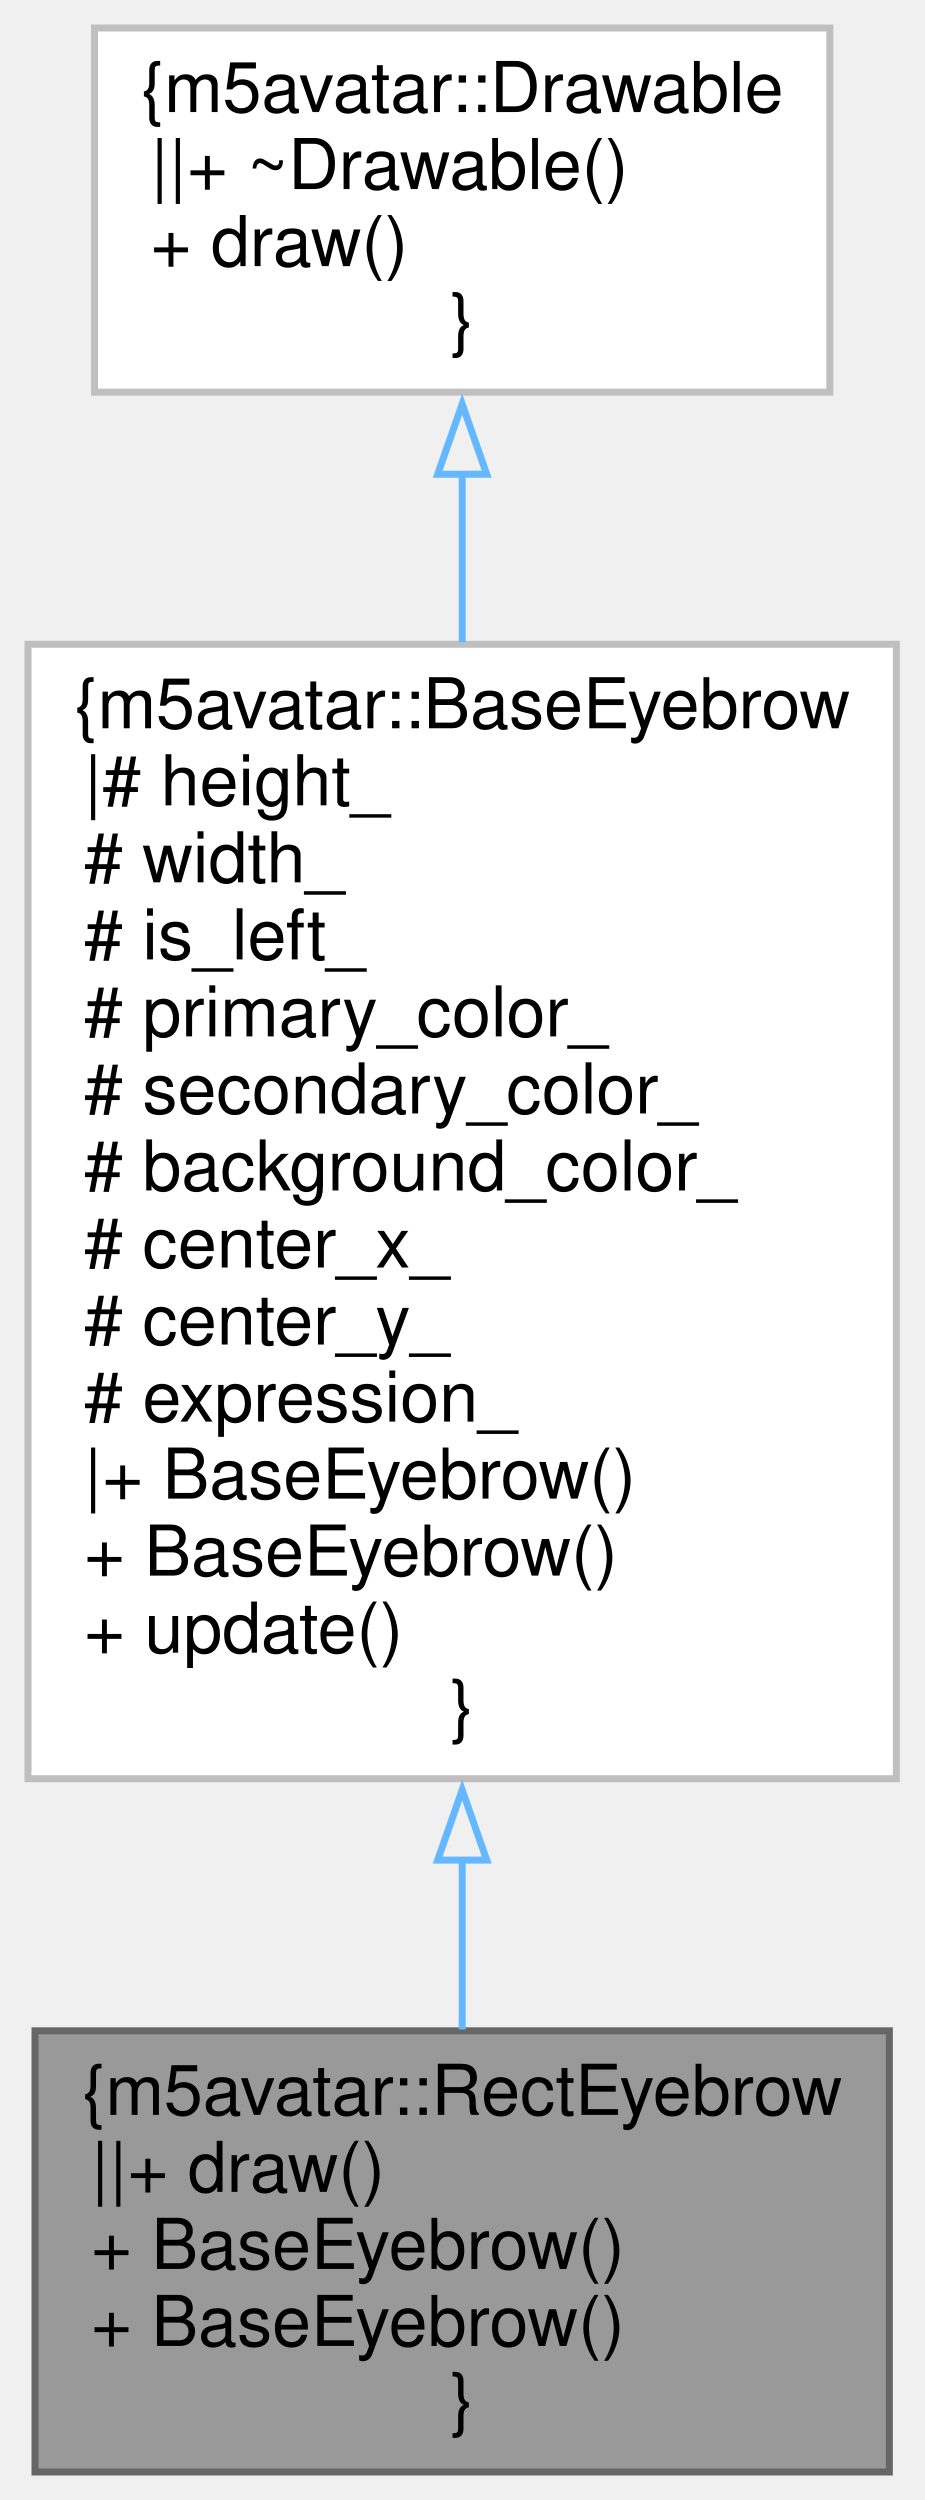
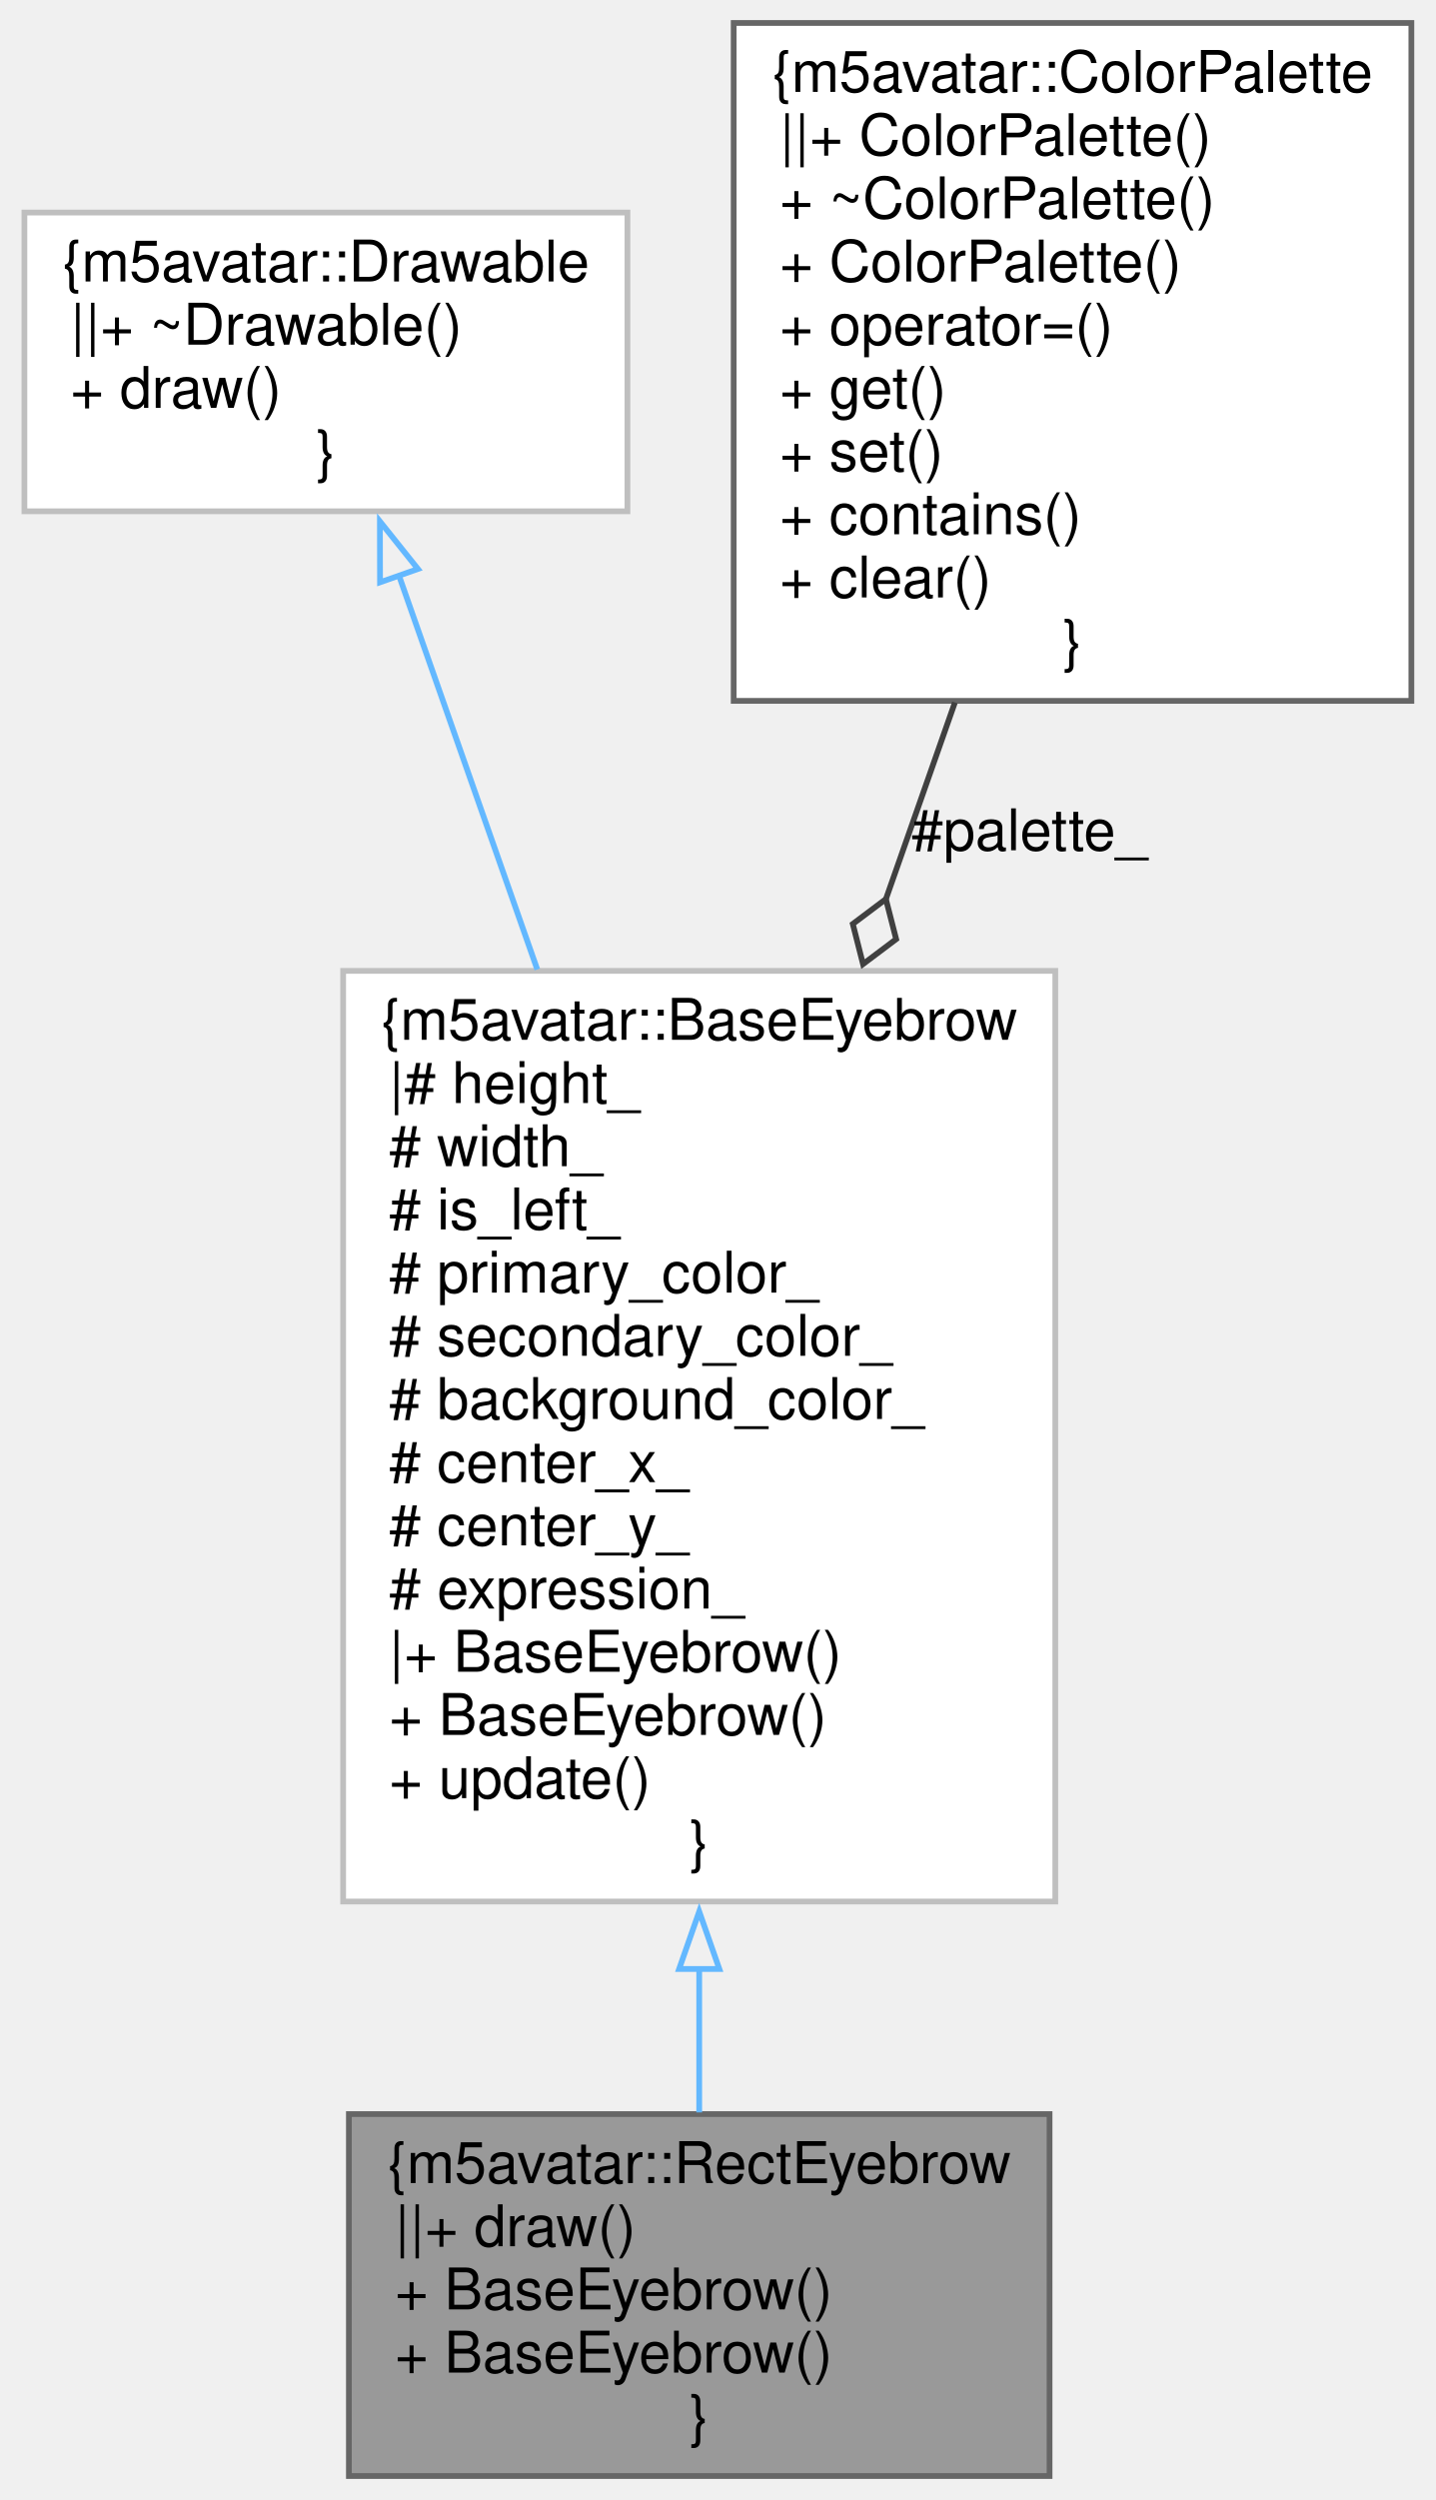
- <svg xmlns="http://www.w3.org/2000/svg" xmlns:xlink="http://www.w3.org/1999/xlink" width="132pt" height="357pt" viewBox="0.00 0.00 132.00 357.00">
-   <g id="graph0" class="graph" transform="scale(1 1) rotate(0) translate(4 353)">
+ <svg xmlns="http://www.w3.org/2000/svg" xmlns:xlink="http://www.w3.org/1999/xlink" width="250pt" height="435pt" viewBox="0.00 0.00 249.50 435.00">
+   <g id="graph0" class="graph" transform="scale(1 1) rotate(0) translate(4 431)">
    <g id="node1" class="node">
      <g id="a_node1">
        <a xlink:title=" ">
-           <polygon fill="#999999" stroke="#666666" points="123,-63 1,-63 1,0 123,0 123,-63" />
-           <text text-anchor="middle" x="62" y="-51" font-family="Helvetica,sans-Serif" font-size="10.00">{m5avatar::RectEyebrow</text>
-           <text text-anchor="start" x="9" y="-40" font-family="Helvetica,sans-Serif" font-size="10.00">||+ draw()</text>
-           <text text-anchor="start" x="9" y="-29" font-family="Helvetica,sans-Serif" font-size="10.00">+ BaseEyebrow()</text>
-           <text text-anchor="start" x="9" y="-18" font-family="Helvetica,sans-Serif" font-size="10.00">+ BaseEyebrow()</text>
-           <text text-anchor="middle" x="62" y="-7" font-family="Helvetica,sans-Serif" font-size="10.00">}</text>
+           <polygon fill="#999999" stroke="#666666" points="178.5,-63 56.5,-63 56.5,0 178.5,0 178.5,-63" />
+           <text text-anchor="middle" x="117.5" y="-51" font-family="Helvetica,sans-Serif" font-size="10.00">{m5avatar::RectEyebrow</text>
+           <text text-anchor="start" x="64.5" y="-40" font-family="Helvetica,sans-Serif" font-size="10.00">||+ draw()</text>
+           <text text-anchor="start" x="64.5" y="-29" font-family="Helvetica,sans-Serif" font-size="10.00">+ BaseEyebrow()</text>
+           <text text-anchor="start" x="64.5" y="-18" font-family="Helvetica,sans-Serif" font-size="10.00">+ BaseEyebrow()</text>
+           <text text-anchor="middle" x="117.5" y="-7" font-family="Helvetica,sans-Serif" font-size="10.00">}</text>
        </a>
      </g>
    </g>
    <g id="node2" class="node">
      <g id="a_node2">
        <a xlink:href="classm5avatar_1_1_base_eyebrow.html" target="_top" xlink:title=" ">
-           <polygon fill="white" stroke="#bfbfbf" points="124,-261 0,-261 0,-99 124,-99 124,-261" />
-           <text text-anchor="middle" x="62" y="-249" font-family="Helvetica,sans-Serif" font-size="10.00">{m5avatar::BaseEyebrow</text>
-           <text text-anchor="start" x="8" y="-238" font-family="Helvetica,sans-Serif" font-size="10.00">|# height_</text>
-           <text text-anchor="start" x="8" y="-227" font-family="Helvetica,sans-Serif" font-size="10.00"># width_</text>
-           <text text-anchor="start" x="8" y="-216" font-family="Helvetica,sans-Serif" font-size="10.00"># is_left_</text>
-           <text text-anchor="start" x="8" y="-205" font-family="Helvetica,sans-Serif" font-size="10.00"># primary_color_</text>
-           <text text-anchor="start" x="8" y="-194" font-family="Helvetica,sans-Serif" font-size="10.00"># secondary_color_</text>
-           <text text-anchor="start" x="8" y="-183" font-family="Helvetica,sans-Serif" font-size="10.00"># background_color_</text>
-           <text text-anchor="start" x="8" y="-172" font-family="Helvetica,sans-Serif" font-size="10.00"># center_x_</text>
-           <text text-anchor="start" x="8" y="-161" font-family="Helvetica,sans-Serif" font-size="10.00"># center_y_</text>
-           <text text-anchor="start" x="8" y="-150" font-family="Helvetica,sans-Serif" font-size="10.00"># expression_</text>
-           <text text-anchor="start" x="8" y="-139" font-family="Helvetica,sans-Serif" font-size="10.00">|+ BaseEyebrow()</text>
-           <text text-anchor="start" x="8" y="-128" font-family="Helvetica,sans-Serif" font-size="10.00">+ BaseEyebrow()</text>
-           <text text-anchor="start" x="8" y="-117" font-family="Helvetica,sans-Serif" font-size="10.00">+ update()</text>
-           <text text-anchor="middle" x="62" y="-106" font-family="Helvetica,sans-Serif" font-size="10.00">}</text>
+           <polygon fill="white" stroke="#bfbfbf" points="179.5,-262 55.5,-262 55.5,-100 179.5,-100 179.5,-262" />
+           <text text-anchor="middle" x="117.5" y="-250" font-family="Helvetica,sans-Serif" font-size="10.00">{m5avatar::BaseEyebrow</text>
+           <text text-anchor="start" x="63.5" y="-239" font-family="Helvetica,sans-Serif" font-size="10.00">|# height_</text>
+           <text text-anchor="start" x="63.5" y="-228" font-family="Helvetica,sans-Serif" font-size="10.00"># width_</text>
+           <text text-anchor="start" x="63.5" y="-217" font-family="Helvetica,sans-Serif" font-size="10.00"># is_left_</text>
+           <text text-anchor="start" x="63.5" y="-206" font-family="Helvetica,sans-Serif" font-size="10.00"># primary_color_</text>
+           <text text-anchor="start" x="63.5" y="-195" font-family="Helvetica,sans-Serif" font-size="10.00"># secondary_color_</text>
+           <text text-anchor="start" x="63.5" y="-184" font-family="Helvetica,sans-Serif" font-size="10.00"># background_color_</text>
+           <text text-anchor="start" x="63.5" y="-173" font-family="Helvetica,sans-Serif" font-size="10.00"># center_x_</text>
+           <text text-anchor="start" x="63.5" y="-162" font-family="Helvetica,sans-Serif" font-size="10.00"># center_y_</text>
+           <text text-anchor="start" x="63.5" y="-151" font-family="Helvetica,sans-Serif" font-size="10.00"># expression_</text>
+           <text text-anchor="start" x="63.5" y="-140" font-family="Helvetica,sans-Serif" font-size="10.00">|+ BaseEyebrow()</text>
+           <text text-anchor="start" x="63.5" y="-129" font-family="Helvetica,sans-Serif" font-size="10.00">+ BaseEyebrow()</text>
+           <text text-anchor="start" x="63.5" y="-118" font-family="Helvetica,sans-Serif" font-size="10.00">+ update()</text>
+           <text text-anchor="middle" x="117.5" y="-107" font-family="Helvetica,sans-Serif" font-size="10.00">}</text>
        </a>
      </g>
    </g>
    <g id="edge1" class="edge">
-       <path fill="none" stroke="#63b8ff" d="M62,-87.41C62,-78.8 62,-70.56 62,-63.19" />
-       <polygon fill="none" stroke="#63b8ff" points="58.5,-87.38 62,-97.38 65.5,-87.38 58.5,-87.38" />
+       <path fill="none" stroke="#63b8ff" d="M117.5,-88.33C117.5,-79.43 117.5,-70.89 117.5,-63.29" />
+       <polygon fill="none" stroke="#63b8ff" points="114,-88.26 117.5,-98.26 121,-88.26 114,-88.26" />
    </g>
    <g id="node3" class="node">
      <g id="a_node3">
        <a xlink:href="classm5avatar_1_1_drawable.html" target="_top" xlink:title=" ">
-           <polygon fill="white" stroke="#bfbfbf" points="114.5,-349 9.5,-349 9.5,-297 114.5,-297 114.5,-349" />
-           <text text-anchor="middle" x="62" y="-337" font-family="Helvetica,sans-Serif" font-size="10.00">{m5avatar::Drawable</text>
-           <text text-anchor="start" x="17.5" y="-326" font-family="Helvetica,sans-Serif" font-size="10.00">||+ ~Drawable()</text>
-           <text text-anchor="start" x="17.5" y="-315" font-family="Helvetica,sans-Serif" font-size="10.00">+ draw()</text>
-           <text text-anchor="middle" x="62" y="-304" font-family="Helvetica,sans-Serif" font-size="10.00">}</text>
+           <polygon fill="white" stroke="#bfbfbf" points="105,-394 0,-394 0,-342 105,-342 105,-394" />
+           <text text-anchor="middle" x="52.5" y="-382" font-family="Helvetica,sans-Serif" font-size="10.00">{m5avatar::Drawable</text>
+           <text text-anchor="start" x="8" y="-371" font-family="Helvetica,sans-Serif" font-size="10.00">||+ ~Drawable()</text>
+           <text text-anchor="start" x="8" y="-360" font-family="Helvetica,sans-Serif" font-size="10.00">+ draw()</text>
+           <text text-anchor="middle" x="52.5" y="-349" font-family="Helvetica,sans-Serif" font-size="10.00">}</text>
        </a>
      </g>
    </g>
    <g id="edge2" class="edge">
-       <path fill="none" stroke="#63b8ff" d="M62,-285.55C62,-277.98 62,-269.73 62,-261.29" />
-       <polygon fill="none" stroke="#63b8ff" points="58.5,-285.28 62,-295.28 65.5,-285.28 58.5,-285.28" />
+       <path fill="none" stroke="#63b8ff" d="M65.22,-330.81C72.1,-311.21 80.9,-286.18 89.3,-262.25" />
+       <polygon fill="none" stroke="#63b8ff" points="61.92,-329.64 61.9,-340.24 68.52,-331.96 61.92,-329.64" />
+     </g>
+     <g id="node4" class="node">
+       <g id="a_node4">
+         <a xlink:href="classm5avatar_1_1_color_palette.html" target="_top" xlink:title=" ">
+           <polygon fill="white" stroke="#666666" points="241.5,-427 123.5,-427 123.5,-309 241.5,-309 241.5,-427" />
+           <text text-anchor="middle" x="182.5" y="-415" font-family="Helvetica,sans-Serif" font-size="10.00">{m5avatar::ColorPalette</text>
+           <text text-anchor="start" x="131.5" y="-404" font-family="Helvetica,sans-Serif" font-size="10.00">||+ ColorPalette()</text>
+           <text text-anchor="start" x="131.5" y="-393" font-family="Helvetica,sans-Serif" font-size="10.00">+ ~ColorPalette()</text>
+           <text text-anchor="start" x="131.5" y="-382" font-family="Helvetica,sans-Serif" font-size="10.00">+ ColorPalette()</text>
+           <text text-anchor="start" x="131.5" y="-371" font-family="Helvetica,sans-Serif" font-size="10.00">+ operator=()</text>
+           <text text-anchor="start" x="131.5" y="-360" font-family="Helvetica,sans-Serif" font-size="10.00">+ get()</text>
+           <text text-anchor="start" x="131.5" y="-349" font-family="Helvetica,sans-Serif" font-size="10.00">+ set()</text>
+           <text text-anchor="start" x="131.5" y="-338" font-family="Helvetica,sans-Serif" font-size="10.00">+ contains()</text>
+           <text text-anchor="start" x="131.5" y="-327" font-family="Helvetica,sans-Serif" font-size="10.00">+ clear()</text>
+           <text text-anchor="middle" x="182.5" y="-316" font-family="Helvetica,sans-Serif" font-size="10.00">}</text>
+         </a>
+       </g>
+     </g>
+     <g id="edge3" class="edge">
+       <path fill="none" stroke="#404040" d="M162.02,-308.72C158.18,-297.79 154.08,-286.12 149.99,-274.46" />
+       <polygon fill="none" stroke="#404040" points="150,-274.5 144.24,-270.17 146.02,-263.18 151.79,-267.52 150,-274.5" />
+       <text text-anchor="middle" x="175" y="-283" font-family="Helvetica,sans-Serif" font-size="10.00"> #palette_</text>
    </g>
  </g>
</svg>
